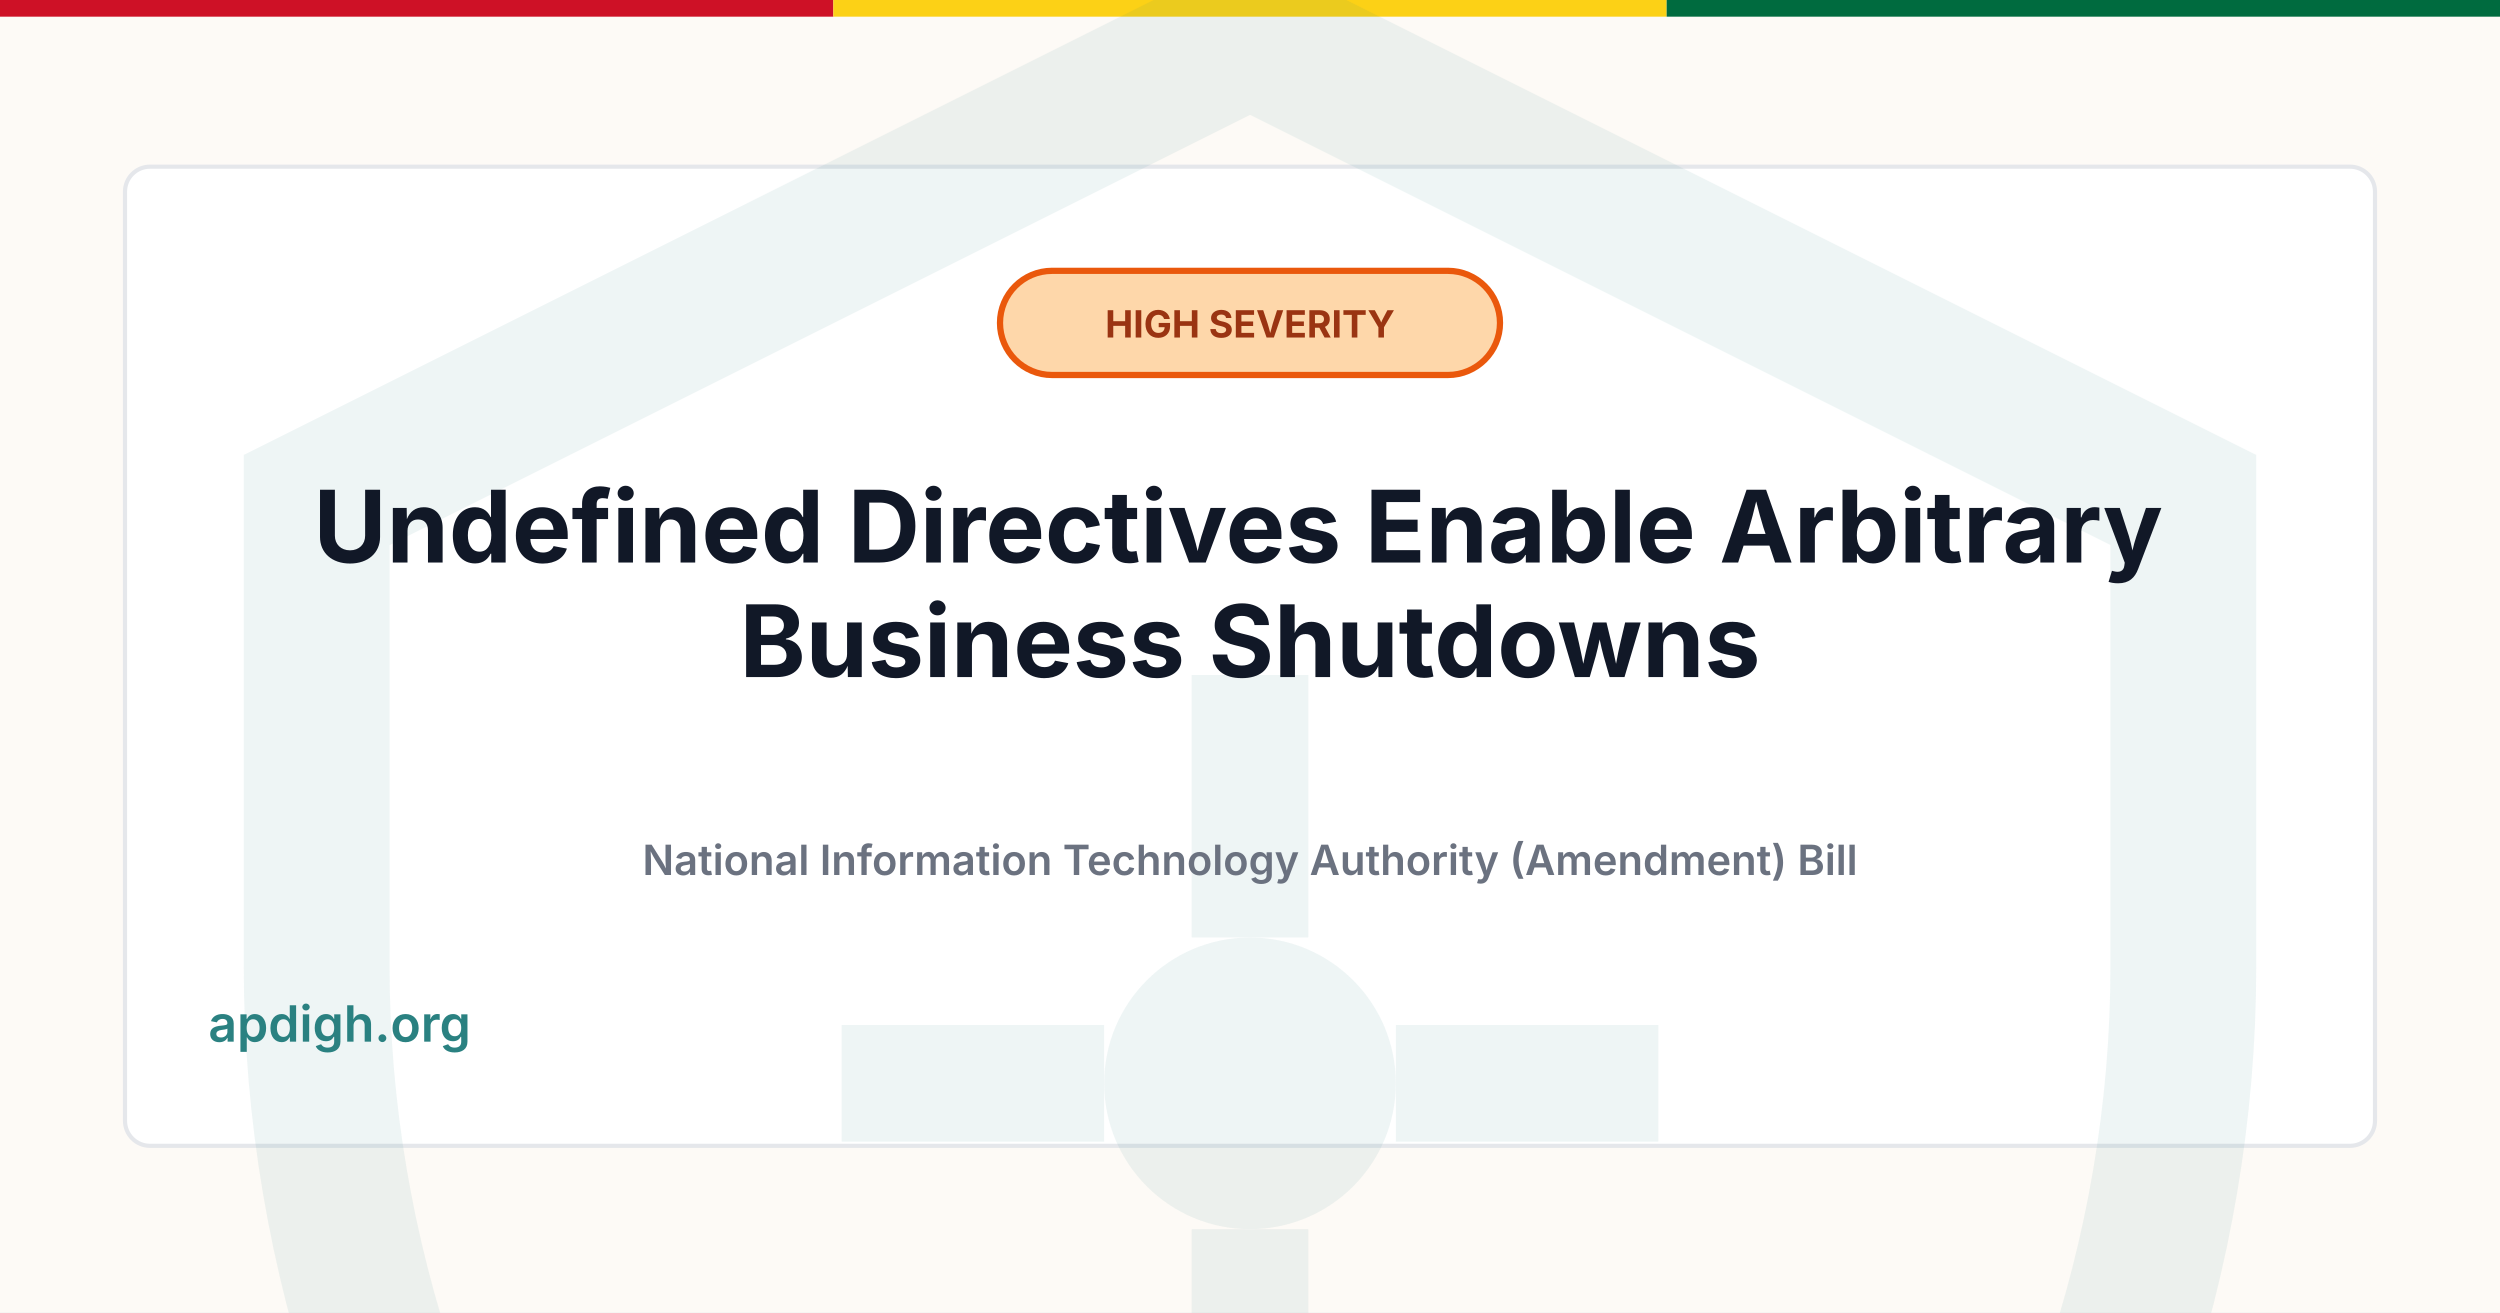
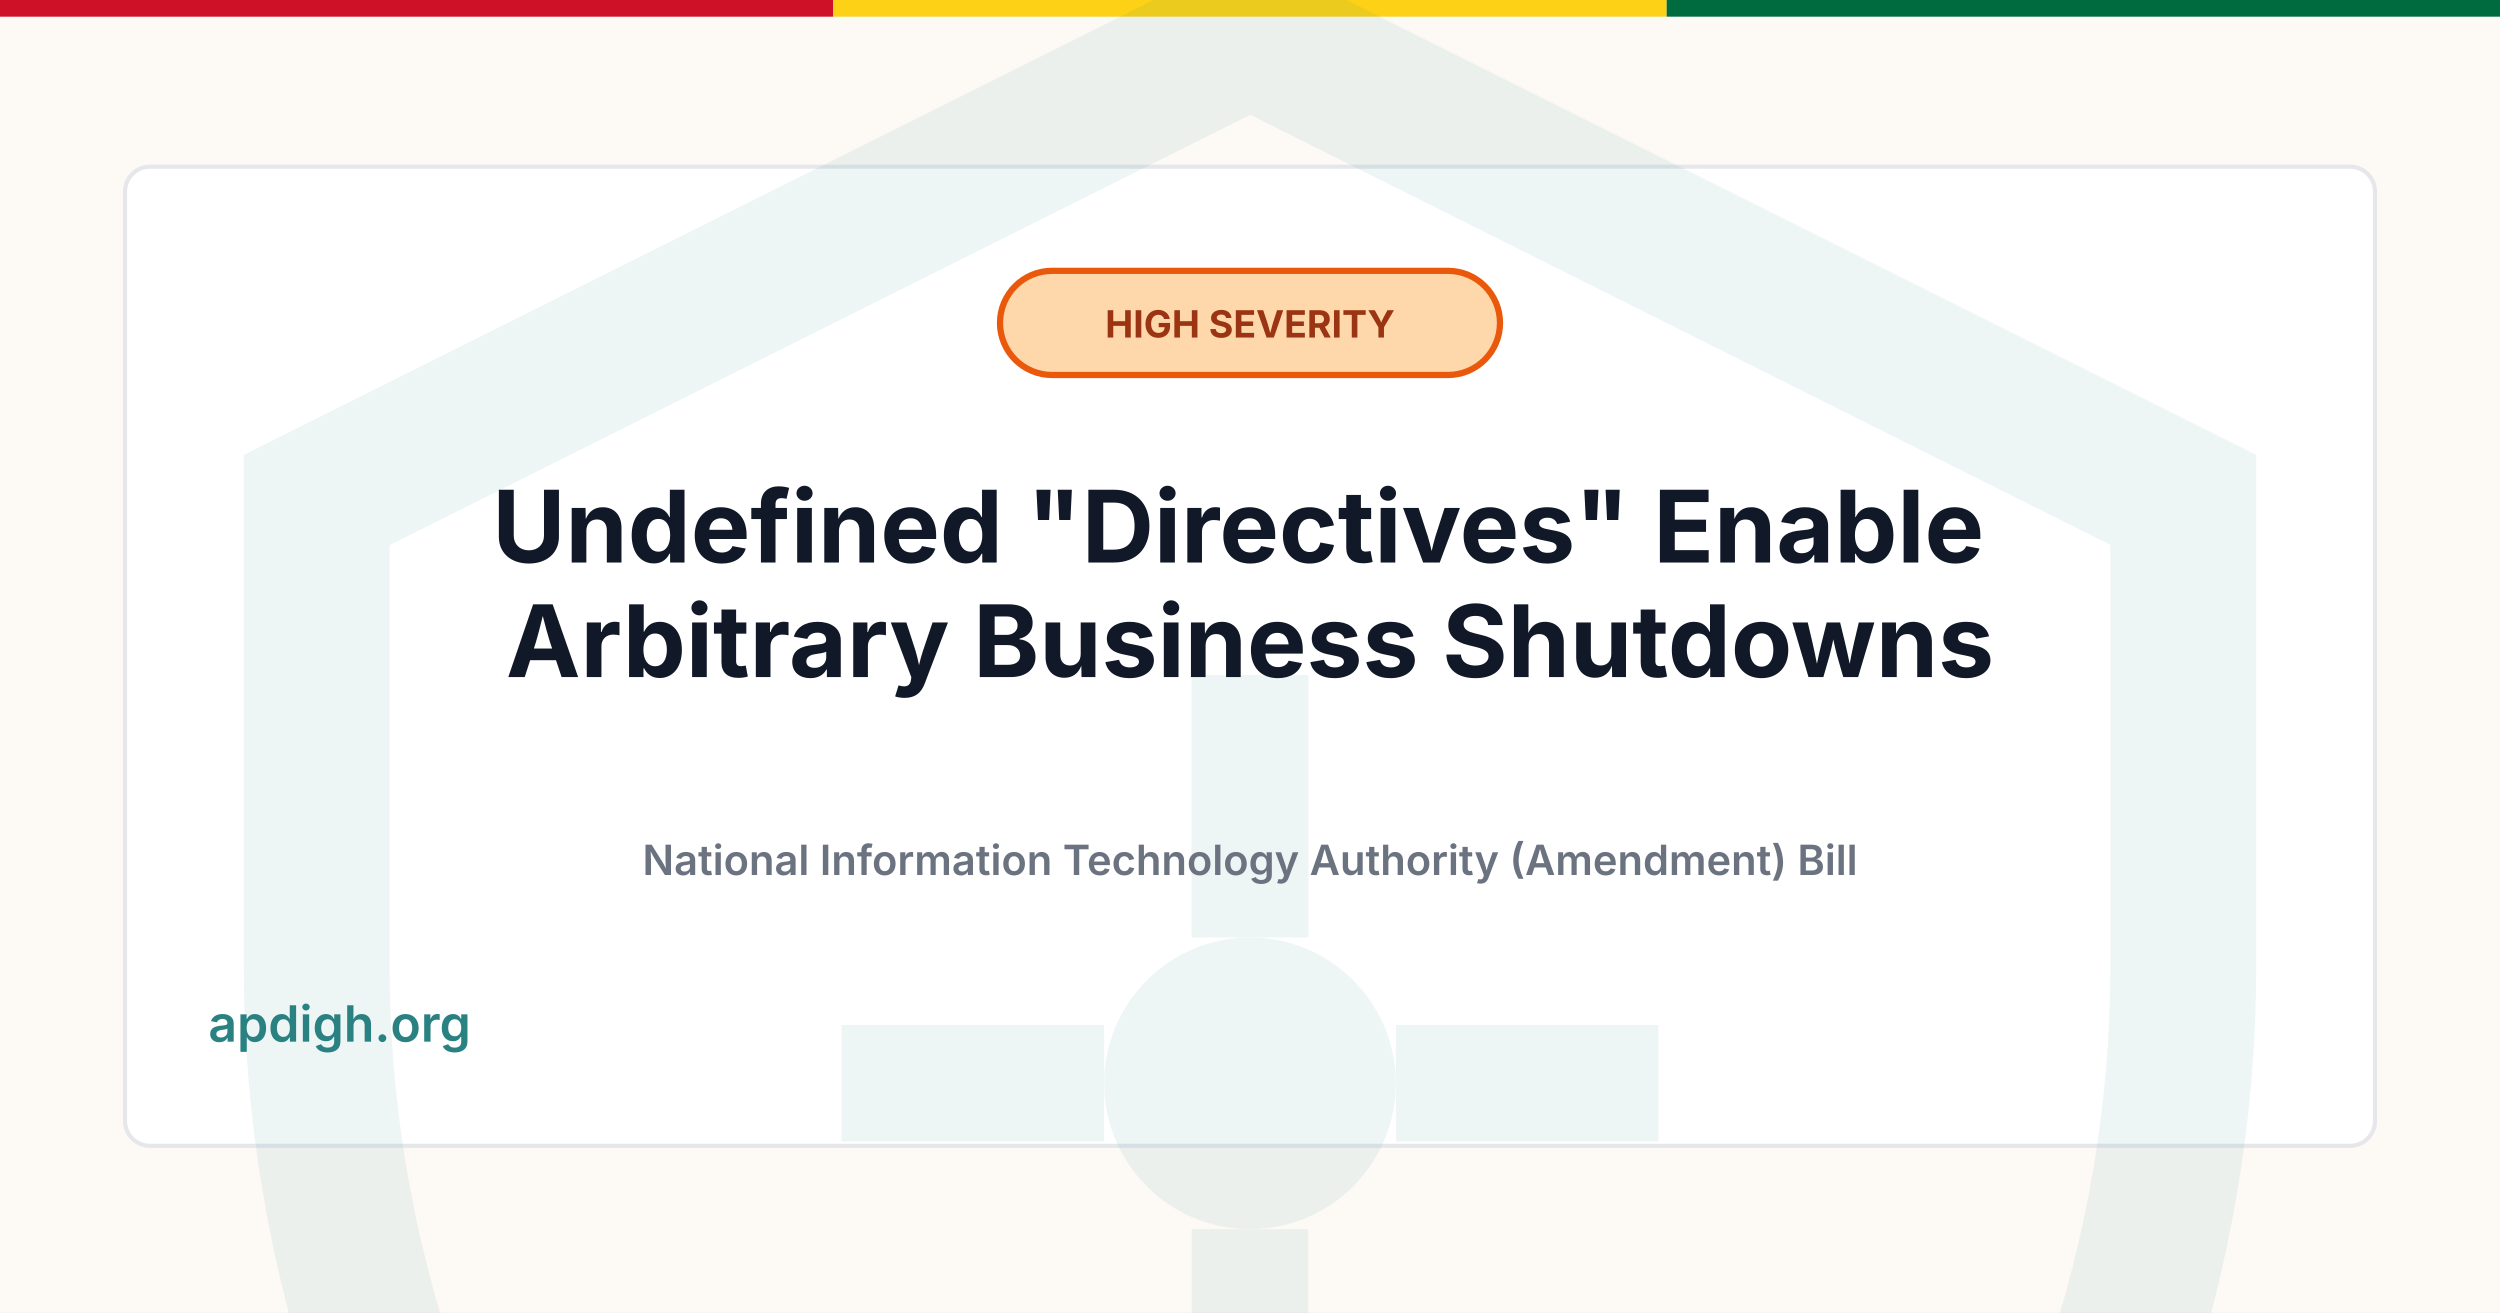
<svg xmlns="http://www.w3.org/2000/svg" width="1200" height="630" viewBox="0 0 1200 630">
  <rect width="1200" height="630" fill="#FDFAF6" />
  <rect x="0" y="0" width="400" height="8" fill="#CE1126" />
  <rect x="400" y="0" width="400" height="8" fill="#FCD116" />
  <rect x="800" y="0" width="400" height="8" fill="#006B3F" />
  <rect x="60" y="80" width="1080" height="470" fill="white" stroke="#E5E7EB" stroke-width="2" rx="12" />
  <g transform="translate(40, -40) scale(28)" opacity="0.08">
    <path d="M20 2L4 10V18C4 27.94 10.84 37.14 20 39C29.16 37.14 36 27.94 36 18V10L20 2Z" fill="none" stroke="#2A8181" stroke-width="2.5" />
    <circle cx="20" cy="20" r="2.5" fill="#2A8181" />
    <line x1="20" y1="17.5" x2="20" y2="13" stroke="#2A8181" stroke-width="2" />
    <line x1="20" y1="22.5" x2="20" y2="27" stroke="#2A8181" stroke-width="2" />
    <line x1="17.5" y1="20" x2="13" y2="20" stroke="#2A8181" stroke-width="2" />
    <line x1="22.5" y1="20" x2="27" y2="20" stroke="#2A8181" stroke-width="2" />
  </g>
  <g transform="translate(600, 150)">
    <rect x="-120" y="-20" width="240" height="50" rx="25" fill="#FED7AA" stroke="#EA580C" stroke-width="3" />
    <text x="0" y="12" font-family="Inter, system-ui, sans-serif" font-size="18" font-weight="700" fill="#9A3412" text-anchor="middle">HIGH SEVERITY</text>
  </g>
  <text x="600" y="270" font-family="Inter, system-ui, sans-serif" font-size="48" font-weight="700" fill="#111827" text-anchor="middle">
-     <tspan x="600" dy="0">Undefined Directives Enable Arbitrary</tspan>
-     <tspan x="600" dy="55">Business Shutdowns</tspan>
+     <tspan x="600" dy="0">Undefined "Directives" Enable</tspan>
+     <tspan x="600" dy="55">Arbitrary Business Shutdowns</tspan>
  </text>
  <text x="600" y="420" font-family="Inter, system-ui, sans-serif" font-size="20" font-weight="600" fill="#6B7280" text-anchor="middle">
    <tspan x="600" dy="0">National Information Technology Authority (Amendment) Bill</tspan>
  </text>
  <text x="100" y="500" font-family="Inter, system-ui, sans-serif" font-size="24" font-weight="600" fill="#2A8181">
    apdigh.org
  </text>
</svg>
